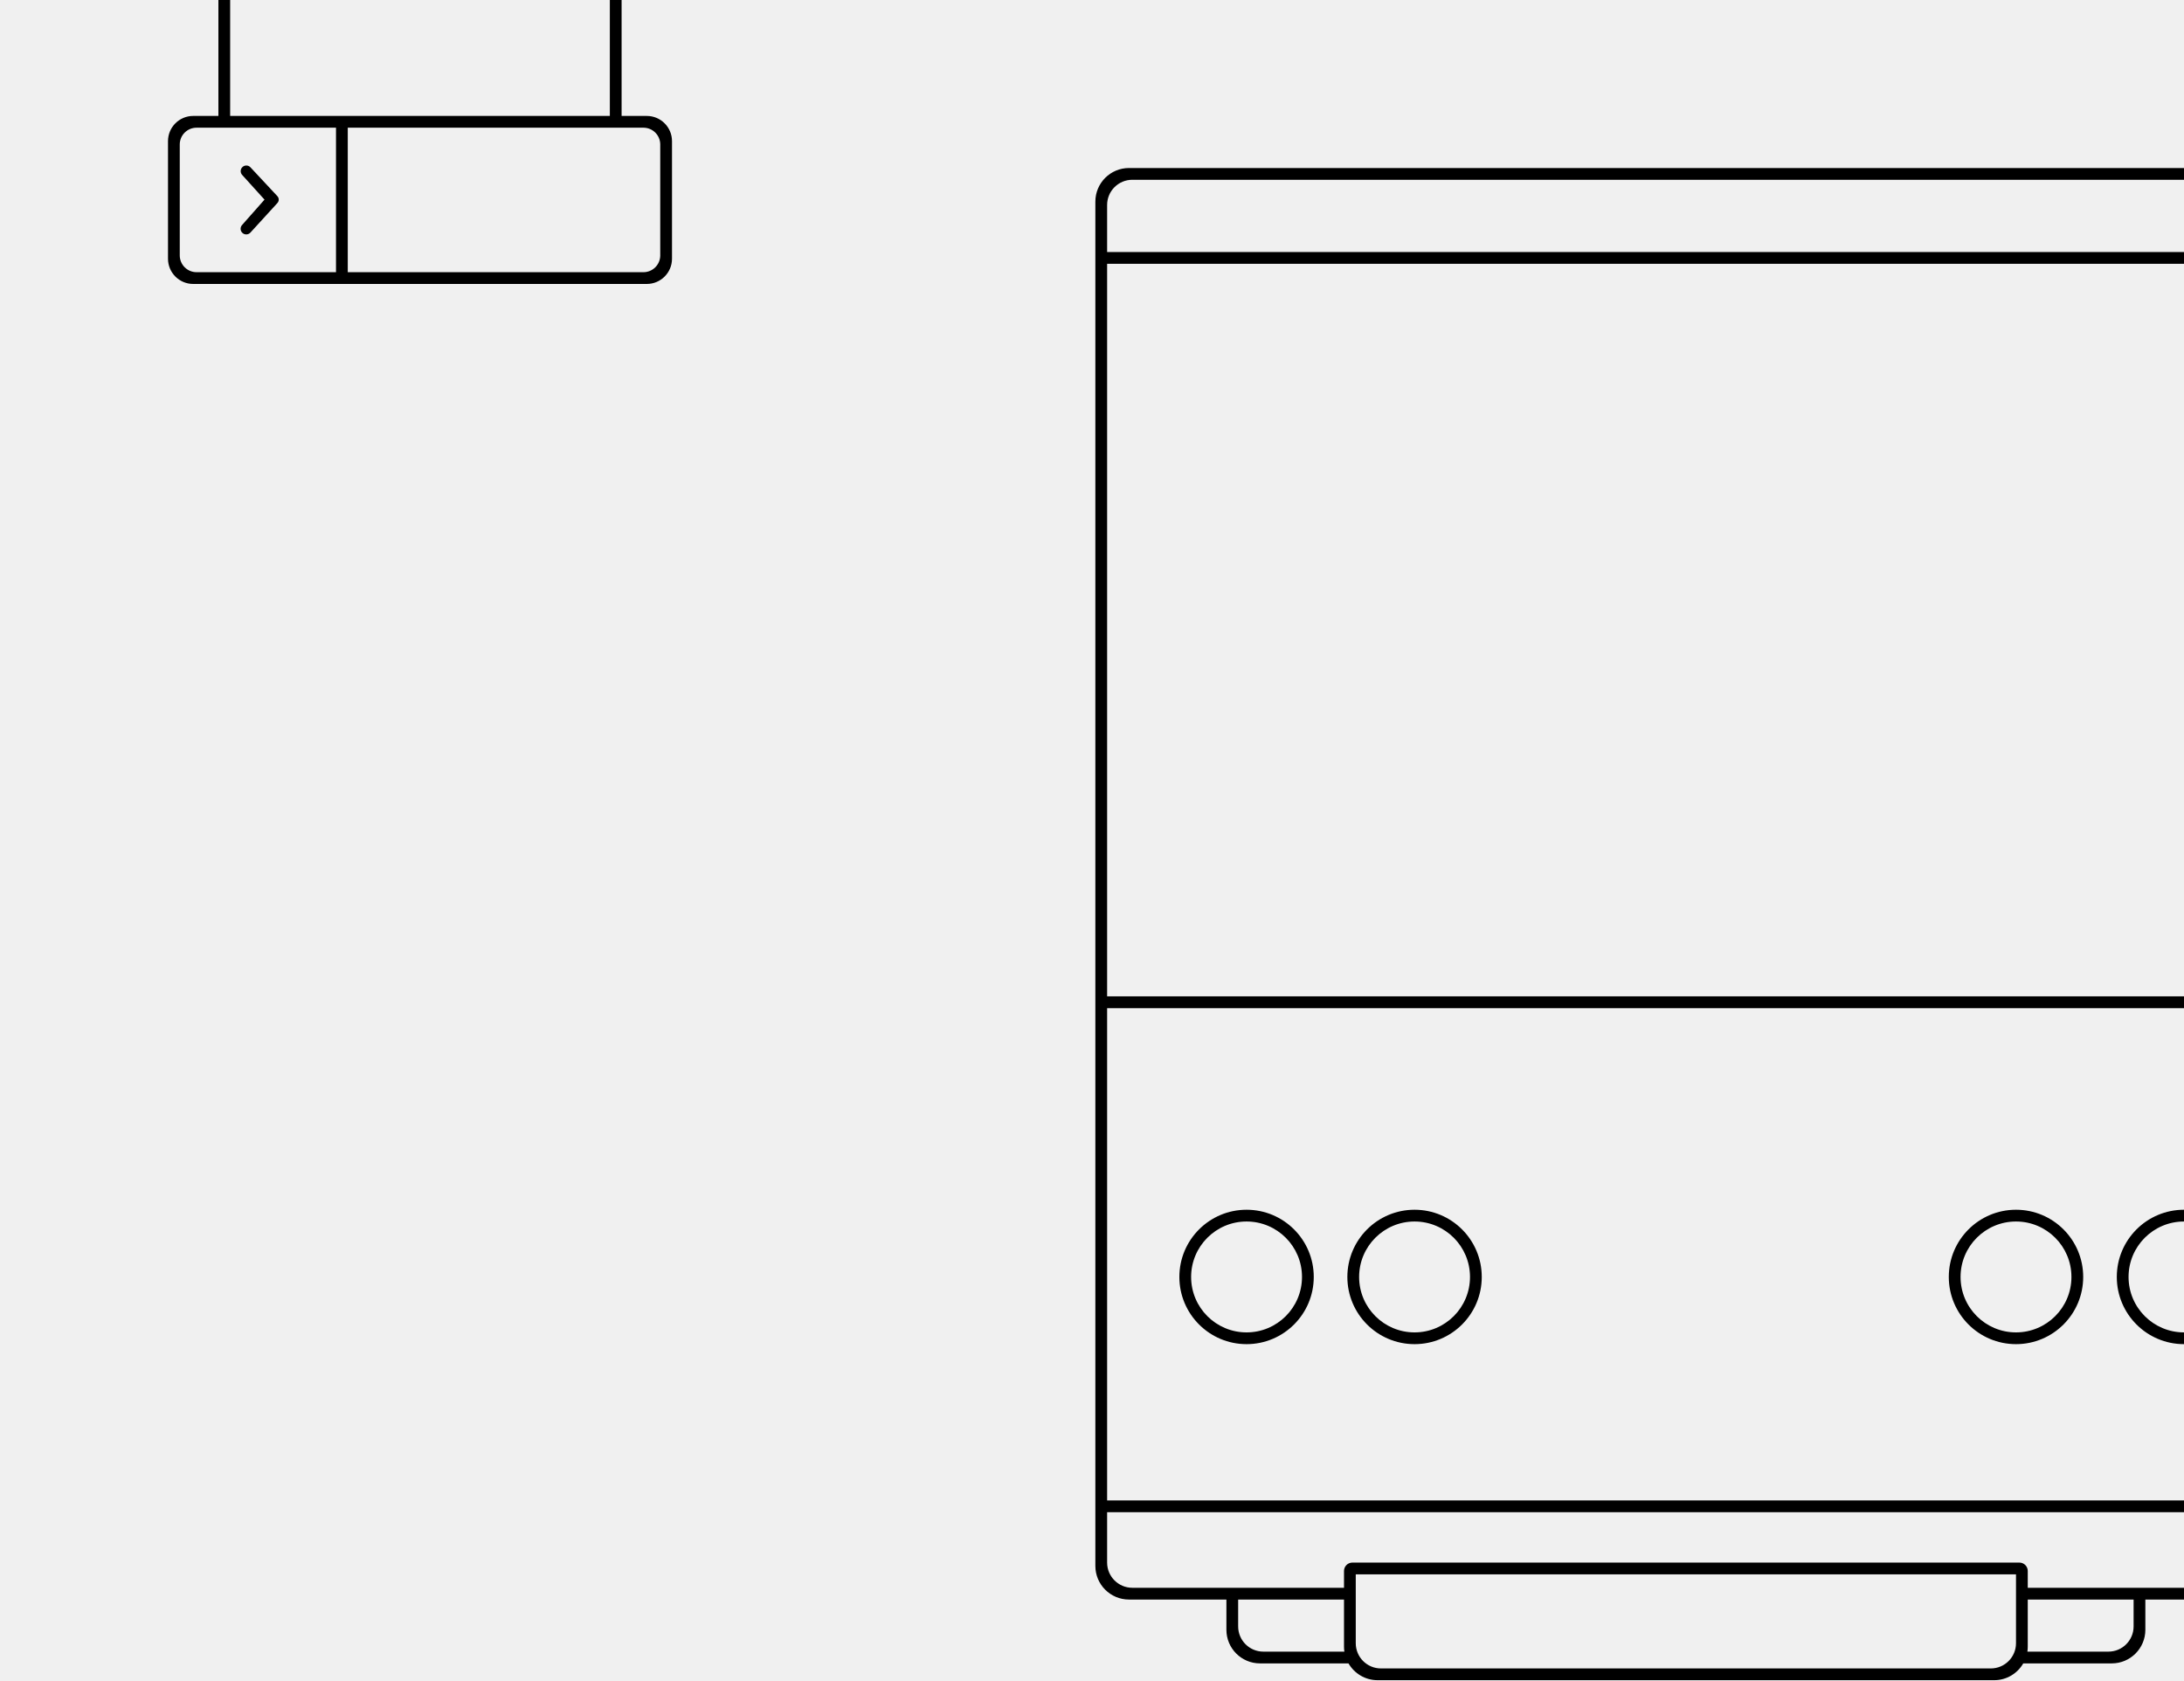
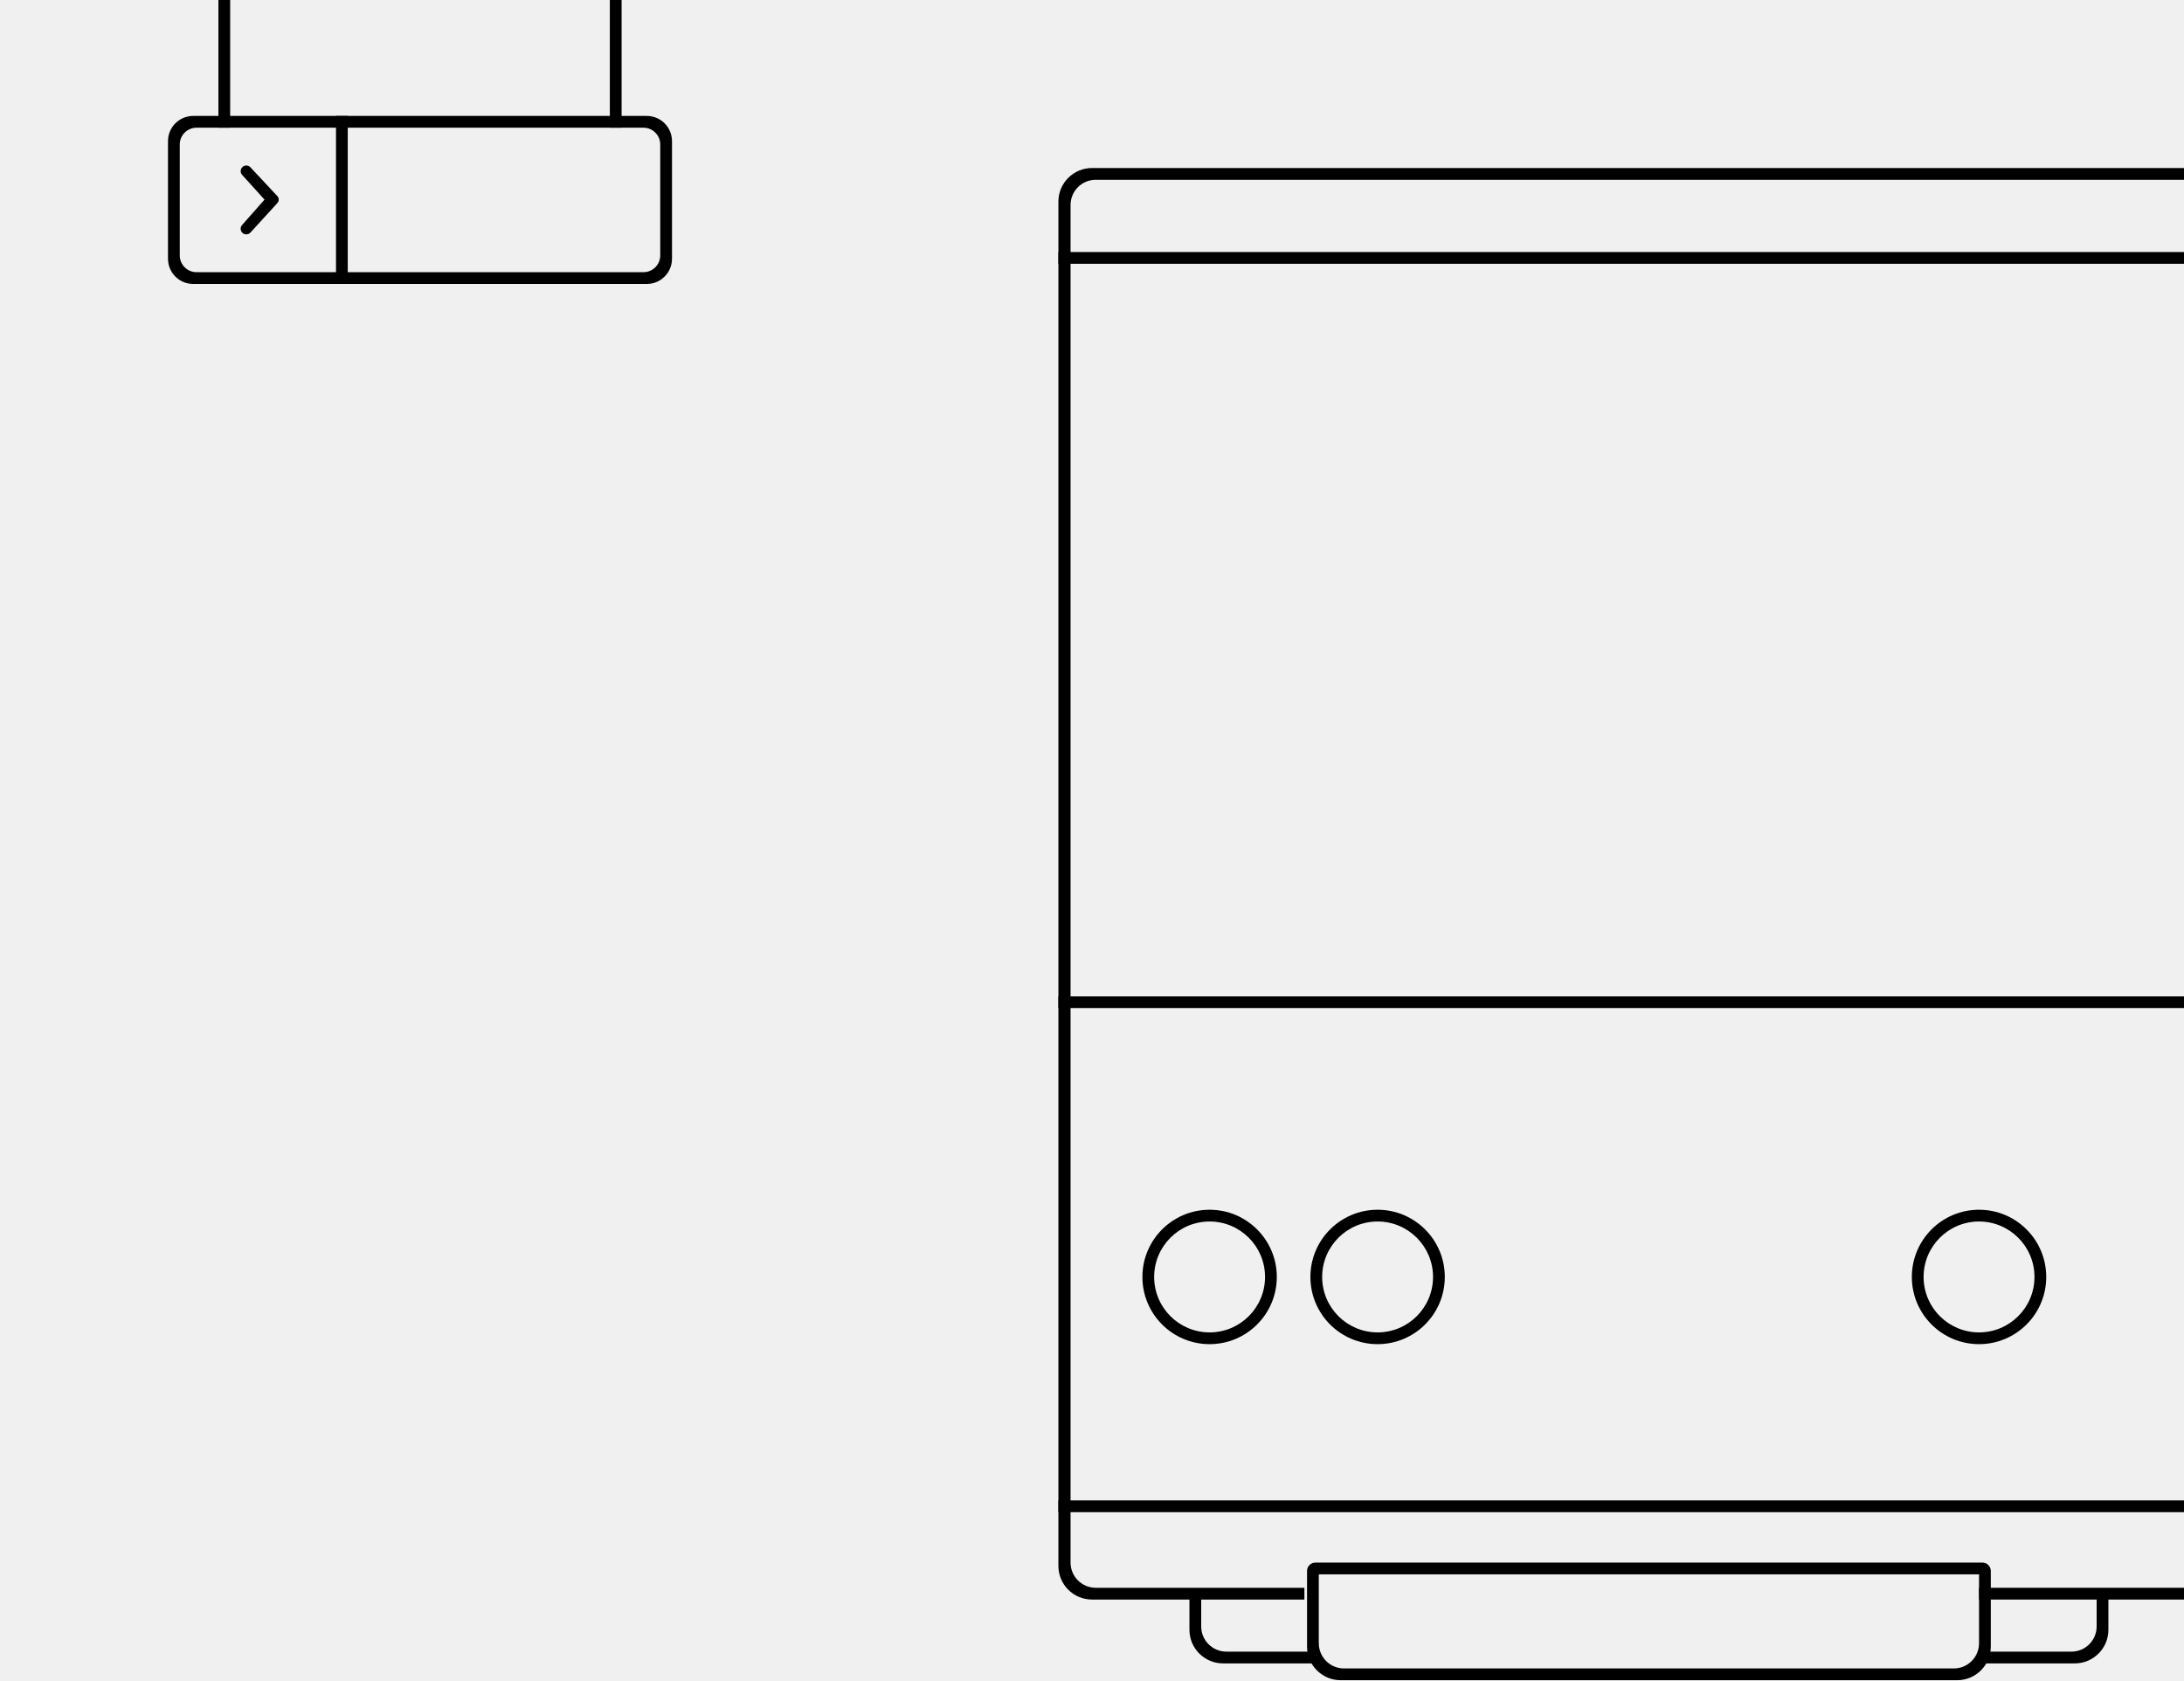
<svg xmlns="http://www.w3.org/2000/svg" width="1300" height="1000" viewBox="0 0 1300 1000" fill="none">
-   <path d="M144.217 99.52a3.35 3.35 0 0 1 4.85.05l16.042 17.183a2.999 2.999 0 0 1 .023 4.07l-16.059 17.581a3.353 3.353 0 0 1-4.988-4.483l13.364-15.106-13.315-14.712a3.35 3.35 0 0 1 .083-4.584Z" fill="#000" />
-   <path fill-rule="evenodd" clip-rule="evenodd" d="M137 0h-7v69h-15c-8.284 0-15 6.716-15 15v70c0 8.284 6.716 15 15 15h270c8.284 0 15-6.716 15-15V84c0-8.284-6.716-15-15-15h-15V0h-7v69H137V0Zm246 76c5.523 0 10 4.477 10 10v66c0 5.523-4.477 10-10 10H207V76h176Zm-266 0c-5.523 0-10 4.477-10 10v66c0 5.523 4.477 10 10 10h83V76h-83Zm1183 31H674c-8.284 0-15 6.716-15 15v28h641v7H659v436h641v7H659v293h641v7H659v30c0 8.284 6.716 15 15 15h126v-10a5 5 0 0 1 5-5h397c2.76 0 5 2.239 5 5v10h93v7h-23v18c0 11.046-8.95 20-20 20h-52.68c-3.45 5.978-9.92 10-17.32 10H820c-7.403 0-13.866-4.022-17.324-10H750c-11.046 0-20-8.954-20-20v-18h-58c-11.046 0-20-8.954-20-20V120c0-11.046 8.954-20 20-20h628v7ZM737 952h63v28c0 1.02.076 2.021.224 3H752c-8.284 0-15-6.716-15-15v-16Zm533 0h-63v28c0 1.02-.08 2.021-.22 3H1255c8.28 0 15-6.716 15-15v-16Zm-70-15v41c0 8.284-6.72 15-15 15H822c-8.284 0-15-6.716-15-15v-41h393Z" fill="#000" />
-   <path fill-rule="evenodd" clip-rule="evenodd" d="M742 800c22.091 0 40-17.909 40-40s-17.909-40-40-40-40 17.909-40 40 17.909 40 40 40Zm0-7c18.225 0 33-14.775 33-33s-14.775-33-33-33-33 14.775-33 33 14.775 33 33 33Zm140-33c0 22.091-17.909 40-40 40s-40-17.909-40-40 17.909-40 40-40 40 17.909 40 40Zm-7 0c0 18.225-14.775 33-33 33s-33-14.775-33-33 14.775-33 33-33 33 14.775 33 33Zm325 40c22.09 0 40-17.909 40-40s-17.91-40-40-40-40 17.909-40 40 17.91 40 40 40Zm0-7c18.23 0 33-14.775 33-33s-14.77-33-33-33-33 14.775-33 33 14.77 33 33 33Z" fill="#000" />
-   <path d="M1260 760c0 22.091 17.91 40 40 40v-7c-18.23 0-33-14.775-33-33s14.77-33 33-33v-7c-22.09 0-40 17.909-40 40Z" fill="#000" />
+   <g clip-path="url(#clip0_179_1578)">
+     <path d="M708 951H715V968C715 976.284 721.716 983 730 983H785V990H728C716.954 990 708 981.046 708 970V951Z" fill="black" />
+     <path d="M1255 951H1248V968C1248 976.284 1241.28 983 1233 983H1178V990H1235C1246.05 990 1255 981.046 1255 970V951Z" fill="black" />
+     <path d="M652.238 107H1300V100H650C638.954 100 630 108.954 630 120V932C630 943.046 638.954 952 650 952H776.428V945H652.238C643.953 945 637.238 938.284 637.238 930V122C637.238 113.716 643.953 107 652.238 107Z" fill="black" />
+     <path d="M630 150H1300V157H630V150Z" fill="black" />
+     <path d="M630 593H1300V600H630V593Z" fill="black" />
+     <path fill-rule="evenodd" clip-rule="evenodd" d="M720 800C742.091 800 760 782.091 760 760C760 737.909 742.091 720 720 720C697.909 720 680 737.909 680 760C680 782.091 697.909 800 720 800ZM720 793C738.225 793 753 778.225 753 760C753 741.775 738.225 727 720 727C701.775 727 687 741.775 687 760C687 778.225 701.775 793 720 793Z" fill="black" />
+     <path fill-rule="evenodd" clip-rule="evenodd" d="M820 800C842.091 800 860 782.091 860 760C860 737.909 842.091 720 820 720C797.909 720 780 737.909 780 760C780 782.091 797.909 800 820 800ZM820 793C838.225 793 853 778.225 853 760C853 741.775 838.225 727 820 727C801.775 727 787 741.775 787 760C787 778.225 801.775 793 820 793Z" fill="black" />
+     <path fill-rule="evenodd" clip-rule="evenodd" d="M1178 800C1200.09 800 1218 782.091 1218 760C1218 737.909 1200.09 720 1178 720C1155.91 720 1138 737.909 1138 760C1138 782.091 1155.91 800 1178 800ZM1178 793C1196.23 793 1211 778.225 1211 760C1211 741.775 1196.23 727 1178 727C1159.77 727 1145 741.775 1145 760C1145 778.225 1159.77 793 1178 793Z" fill="black" />
+     <path d="M630 893H1308V900H630V893Z" fill="black" />
+     <path d="M1178 945H1300V952H1178V945Z" fill="black" />
+     <path fill-rule="evenodd" clip-rule="evenodd" d="M783 930C780.239 930 778 932.239 778 935V980C778 991.046 786.954 1000 798 1000H1165C1176.05 1000 1185 991.046 1185 980V935C1185 932.239 1182.76 930 1180 930H783ZM1178 937H785V978C785 986.284 791.716 993 800 993H1163C1171.28 993 1178 986.284 1178 978V937Z" fill="black" />
+     <path fill-rule="evenodd" clip-rule="evenodd" d="M115 69C106.716 69 100 75.716 100 84V154C100 162.284 106.716 169 115 169H385C393.284 169 400 162.284 400 154V84C400 75.716 393.284 69 385 69H115ZM117 76C111.477 76 107 80.477 107 86V152C107 157.523 111.477 162 117 162H383C388.523 162 393 157.523 393 152V86C393 80.477 388.523 76 383 76H117Z" fill="black" />
+     <path d="M200 69H207V169H200V69Z" fill="black" />
+     <path d="M130 0H137V76H130V0Z" fill="black" />
+     <path d="M363 0H370V76H363V0Z" fill="black" />
+     <path d="M149.067 99.569C147.761 98.171 145.551 98.148 144.217 99.519C142.984 100.786 142.948 102.793 144.134 104.103L157.449 118.815L144.085 133.921C142.913 135.246 142.972 137.254 144.221 138.508C145.571 139.865 147.781 139.817 149.073 138.404L165.132 120.823C166.187 119.668 166.177 117.896 165.109 116.753L149.067 99.569Z" fill="black" />
+   </g>
+   <defs>
+     <clipPath id="clip0_179_1578">
+       <rect width="1300" height="1000" fill="white" />
+     </clipPath>
+   </defs>
</svg>
